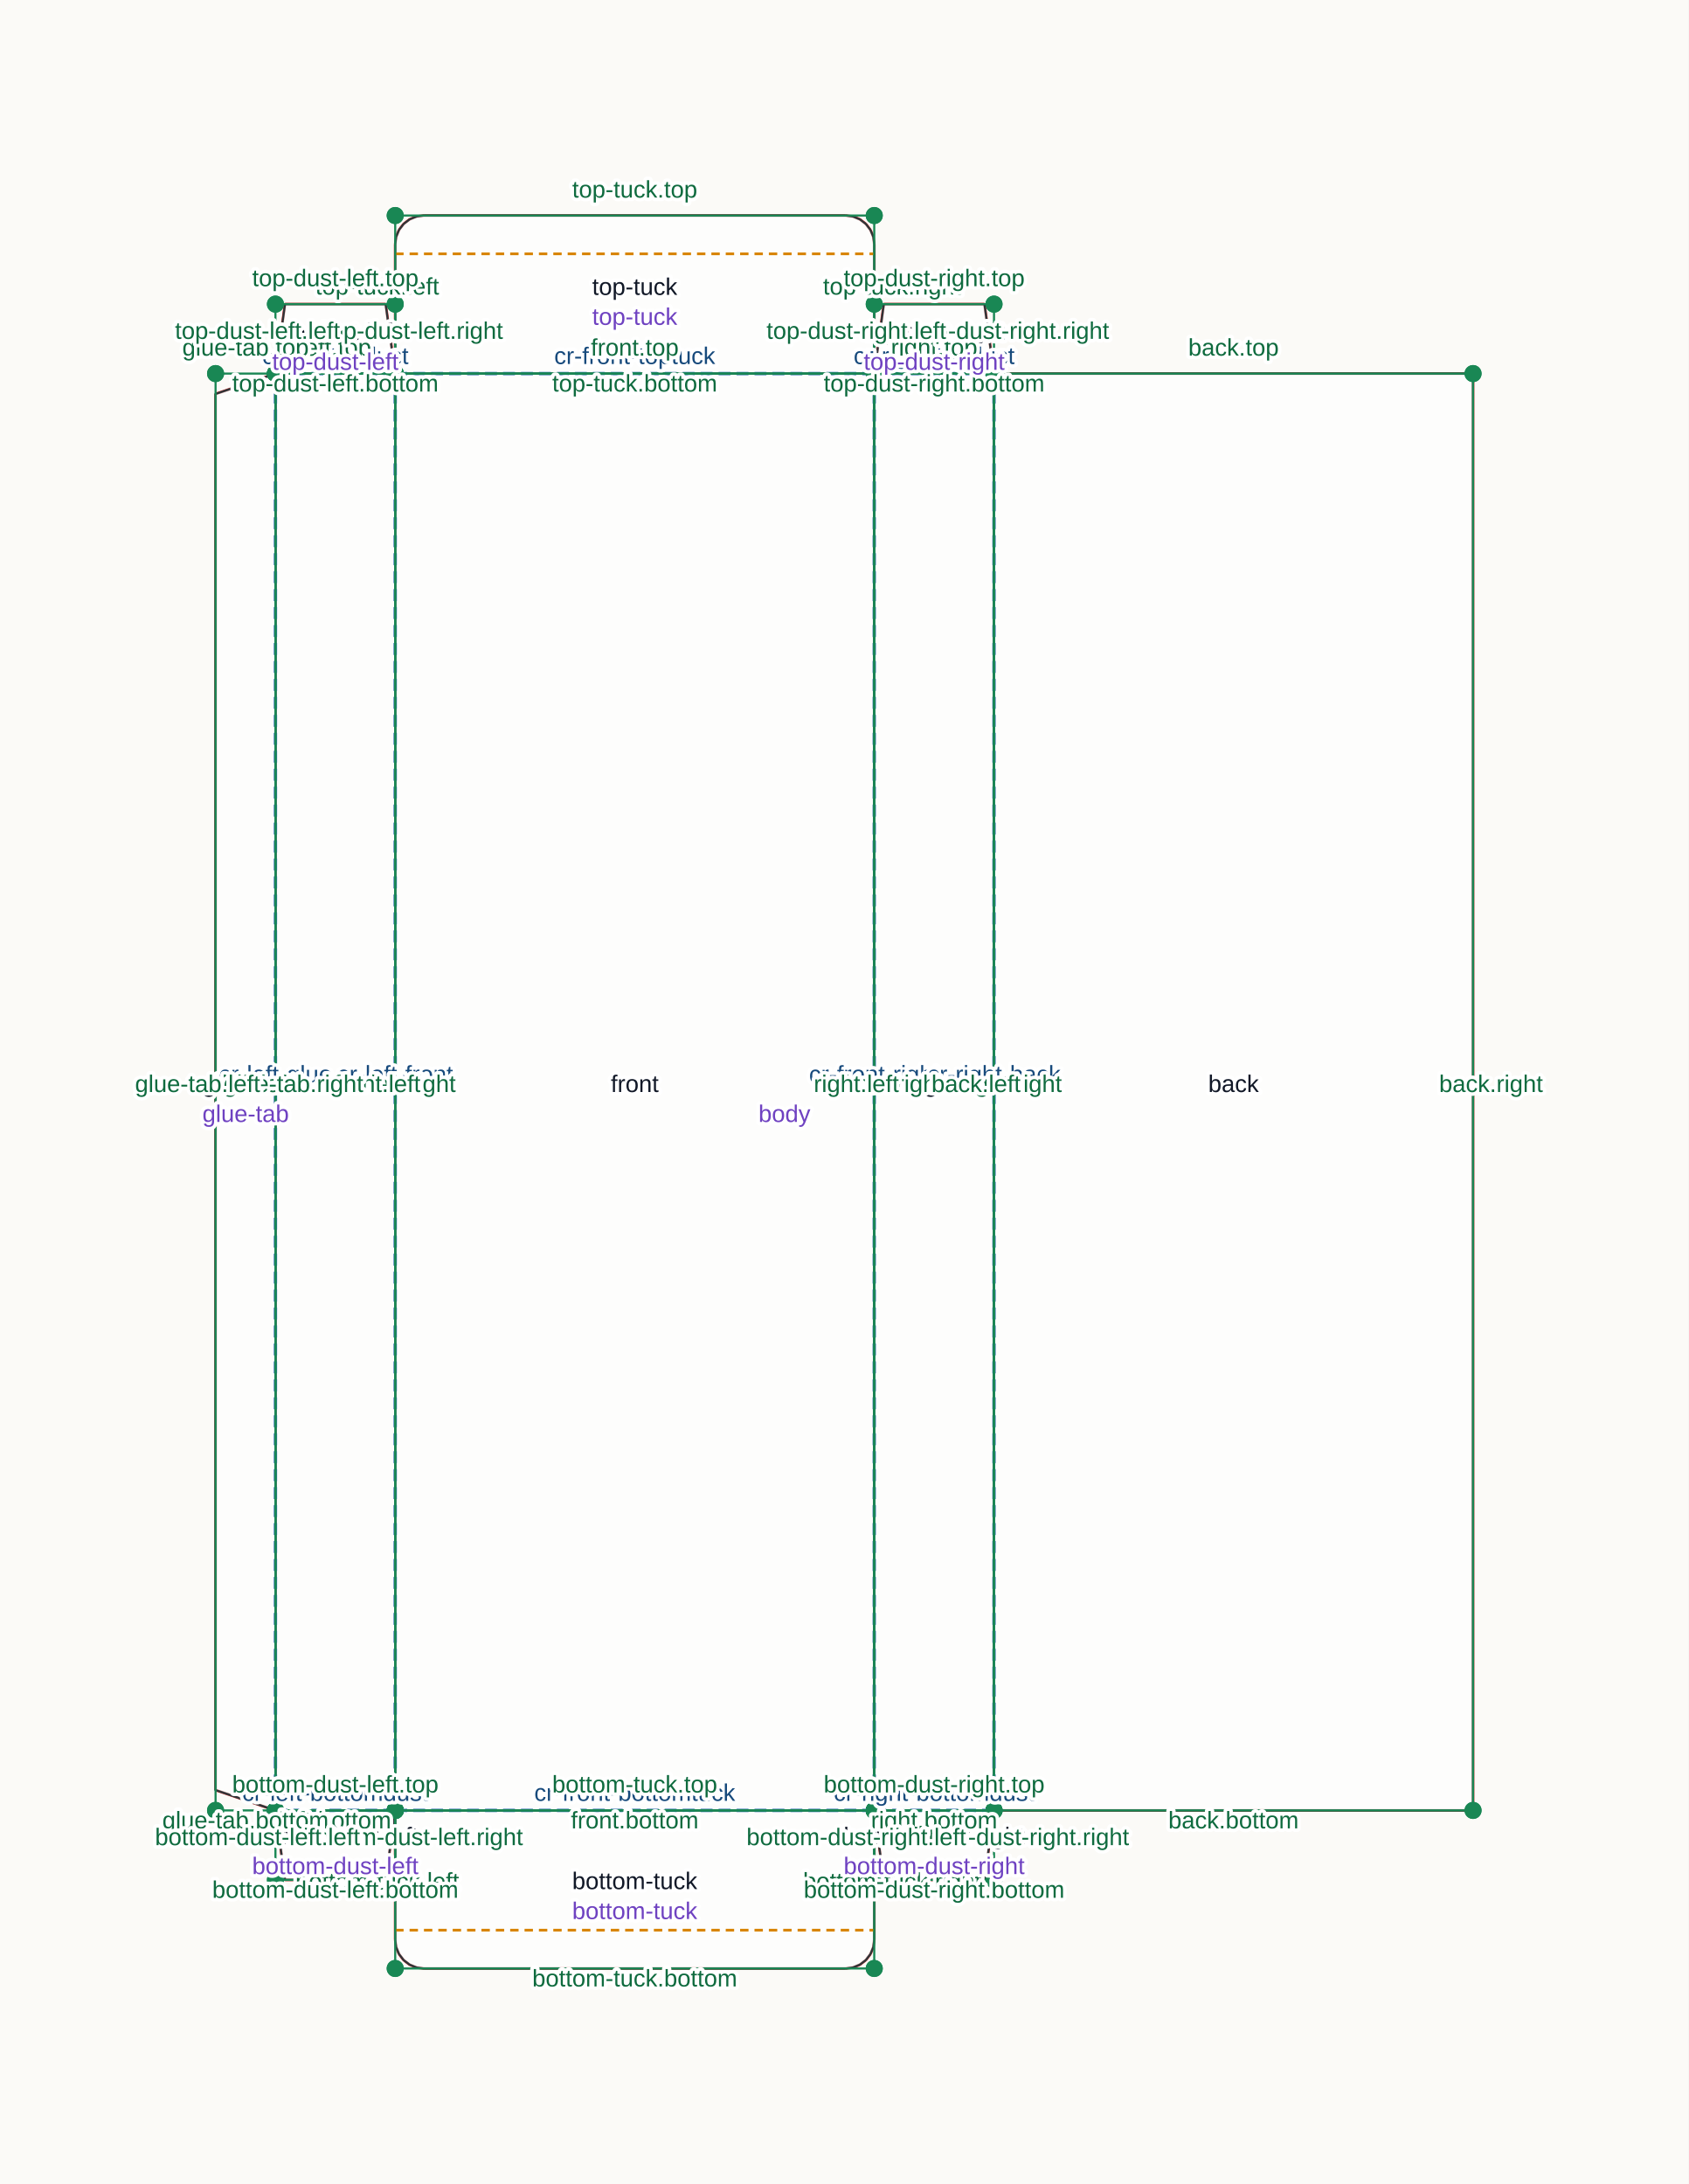
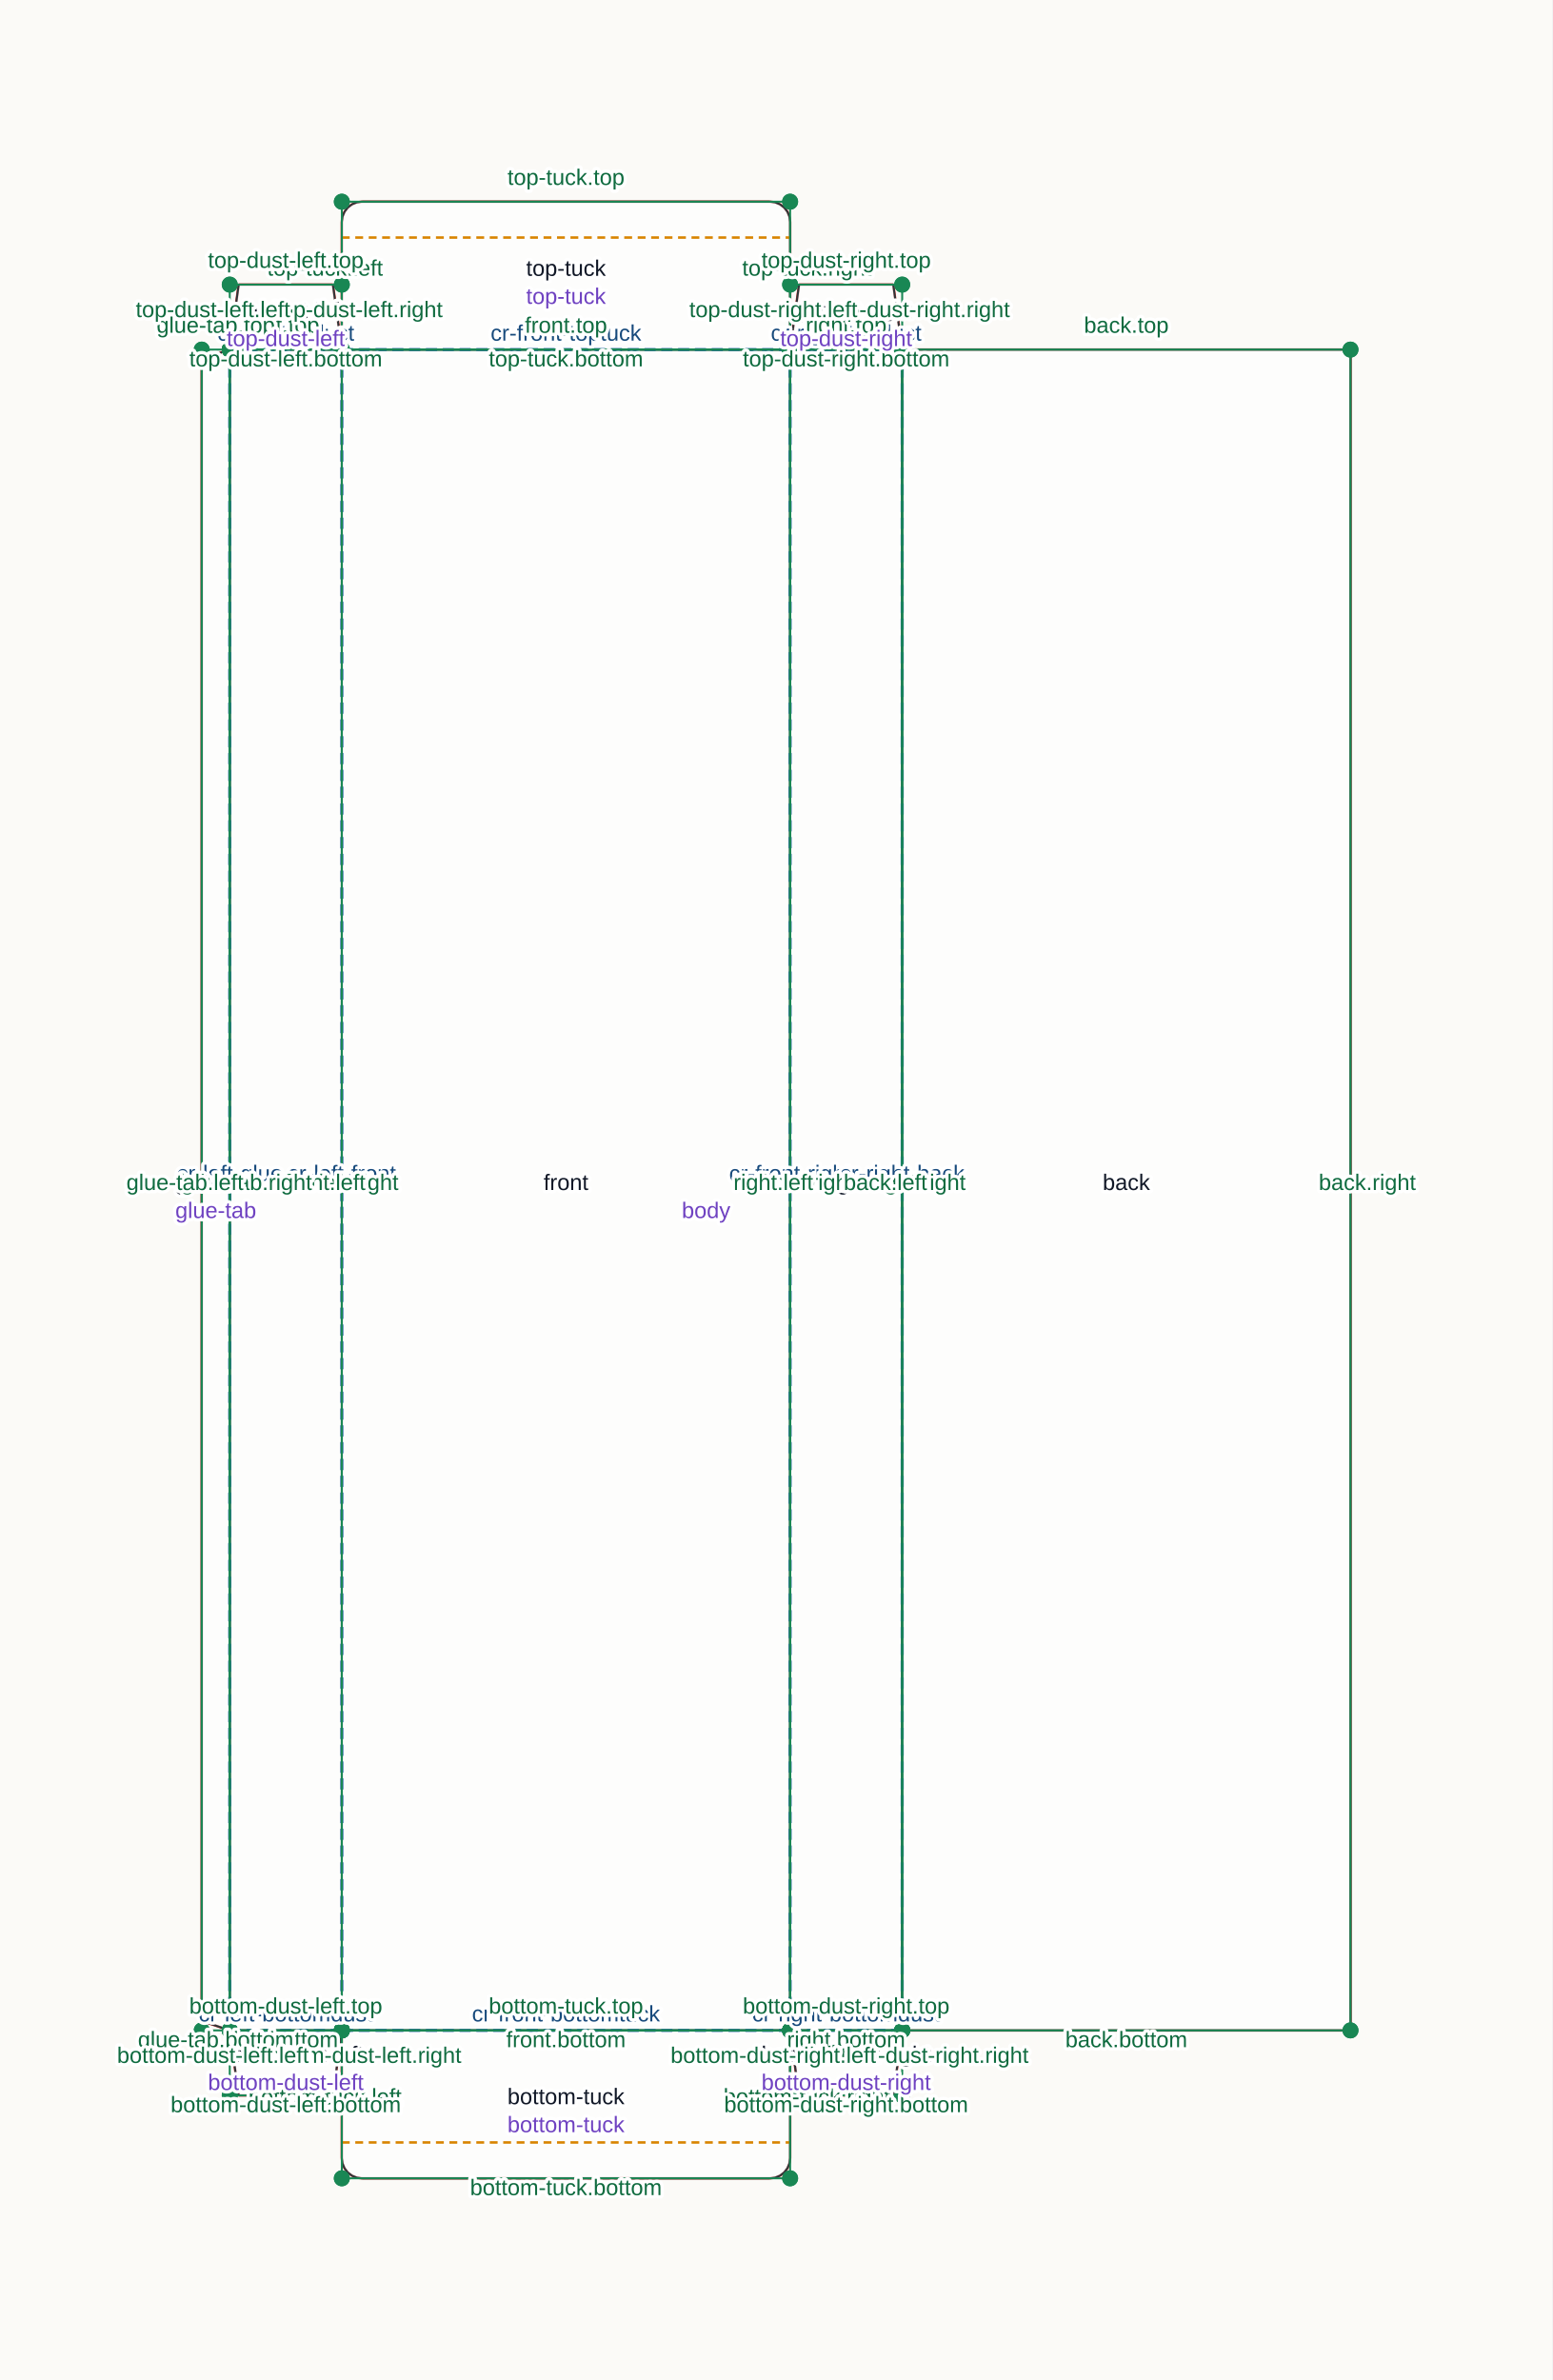
- <svg xmlns="http://www.w3.org/2000/svg" width="282mm" height="364.8mm" viewBox="0 0 282 364.8">
-   <rect x="0" y="0" width="282" height="364.8" fill="#fbfaf7" />
+ <svg xmlns="http://www.w3.org/2000/svg" width="277mm" height="424.8mm" viewBox="0 0 277 424.8">
+   <rect x="0" y="0" width="277" height="424.8" fill="#fbfaf7" />
  <g transform="translate(36 36)">
    <g id="cut-paths" stroke="#d12f2f" stroke-width="0.45" fill="none">
-       <polyline points="130,26.4 210,26.4" />
-       <polyline points="210,26.4 210,266.4" />
-       <polyline points="210,266.4 130,266.4" />
-       <polyline points="0,29.8 10,26.4" />
-       <polyline points="10,266.4 0,263" />
-       <polyline points="0,263 0,29.8" />
-       <polyline points="30,26.4 30,4.8" />
-       <polyline points="30,4.8 30.164,3.558" />
-       <polyline points="30.164,3.558 30.643,2.4" />
-       <polyline points="30.643,2.4 31.406,1.406" />
-       <polyline points="31.406,1.406 32.4,0.643" />
-       <polyline points="32.4,0.643 33.558,0.164" />
-       <polyline points="33.558,0.164 34.8,0" />
-       <polyline points="34.8,0 105.2,0" />
-       <polyline points="105.2,0 106.442,0.164" />
-       <polyline points="106.442,0.164 107.6,0.643" />
-       <polyline points="107.6,0.643 108.594,1.406" />
-       <polyline points="108.594,1.406 109.357,2.4" />
-       <polyline points="109.357,2.4 109.836,3.558" />
-       <polyline points="109.836,3.558 110,4.8" />
-       <polyline points="110,4.8 110,26.4" />
-       <polyline points="10,26.4 11.6,14.8" />
-       <polyline points="11.6,14.8 28.4,14.8" />
-       <polyline points="28.4,14.8 30,26.4" />
-       <polyline points="110,26.4 111.6,14.8" />
-       <polyline points="111.6,14.8 128.4,14.8" />
-       <polyline points="128.4,14.8 130,26.4" />
-       <polyline points="30,266.4 30,288" />
-       <polyline points="30,288 30.164,289.242" />
-       <polyline points="30.164,289.242 30.643,290.4" />
-       <polyline points="30.643,290.4 31.406,291.394" />
-       <polyline points="31.406,291.394 32.4,292.157" />
-       <polyline points="32.4,292.157 33.558,292.636" />
-       <polyline points="33.558,292.636 34.8,292.8" />
-       <polyline points="34.8,292.8 105.2,292.8" />
-       <polyline points="105.2,292.8 106.442,292.636" />
-       <polyline points="106.442,292.636 107.6,292.157" />
-       <polyline points="107.6,292.157 108.594,291.394" />
-       <polyline points="108.594,291.394 109.357,290.4" />
-       <polyline points="109.357,290.4 109.836,289.242" />
-       <polyline points="109.836,289.242 110,288" />
-       <polyline points="110,288 110,266.4" />
-       <polyline points="10,266.4 11.6,278" />
-       <polyline points="11.6,278 28.4,278" />
-       <polyline points="28.4,278 30,266.4" />
-       <polyline points="110,266.4 111.6,278" />
-       <polyline points="111.6,278 128.4,278" />
-       <polyline points="128.4,278 130,266.4" />
+       <polyline points="125,26.4 205,26.4" />
+       <polyline points="205,26.4 205,326.4" />
+       <polyline points="205,326.4 125,326.4" />
+       <polyline points="0,28.1 5,26.4" />
+       <polyline points="5,326.4 0,324.7" />
+       <polyline points="0,324.7 0,28.1" />
+       <polyline points="25,26.4 25,3.6" />
+       <polyline points="25,3.6 25.123,2.668" />
+       <polyline points="25.123,2.668 25.482,1.8" />
+       <polyline points="25.482,1.8 26.054,1.054" />
+       <polyline points="26.054,1.054 26.8,0.482" />
+       <polyline points="26.8,0.482 27.668,0.123" />
+       <polyline points="27.668,0.123 28.6,0" />
+       <polyline points="28.6,0 101.4,0" />
+       <polyline points="101.4,0 102.332,0.123" />
+       <polyline points="102.332,0.123 103.2,0.482" />
+       <polyline points="103.2,0.482 103.946,1.054" />
+       <polyline points="103.946,1.054 104.518,1.8" />
+       <polyline points="104.518,1.8 104.877,2.668" />
+       <polyline points="104.877,2.668 105,3.6" />
+       <polyline points="105,3.6 105,26.4" />
+       <polyline points="5,26.4 6.6,14.8" />
+       <polyline points="6.6,14.8 23.4,14.8" />
+       <polyline points="23.4,14.8 25,26.4" />
+       <polyline points="105,26.4 106.6,14.8" />
+       <polyline points="106.6,14.8 123.4,14.8" />
+       <polyline points="123.4,14.8 125,26.4" />
+       <polyline points="25,326.4 25,349.2" />
+       <polyline points="25,349.2 25.123,350.132" />
+       <polyline points="25.123,350.132 25.482,351" />
+       <polyline points="25.482,351 26.054,351.746" />
+       <polyline points="26.054,351.746 26.8,352.318" />
+       <polyline points="26.8,352.318 27.668,352.677" />
+       <polyline points="27.668,352.677 28.6,352.8" />
+       <polyline points="28.6,352.8 101.4,352.8" />
+       <polyline points="101.4,352.8 102.332,352.677" />
+       <polyline points="102.332,352.677 103.2,352.318" />
+       <polyline points="103.2,352.318 103.946,351.746" />
+       <polyline points="103.946,351.746 104.518,351" />
+       <polyline points="104.518,351 104.877,350.132" />
+       <polyline points="104.877,350.132 105,349.2" />
+       <polyline points="105,349.2 105,326.4" />
+       <polyline points="5,326.4 6.6,338" />
+       <polyline points="6.6,338 23.4,338" />
+       <polyline points="23.4,338 25,326.4" />
+       <polyline points="105,326.4 106.6,338" />
+       <polyline points="106.6,338 123.4,338" />
+       <polyline points="123.4,338 125,326.4" />
    </g>
    <g id="face-outlines" fill="rgba(255,255,255,0.6)" stroke="#2f3437" stroke-width="0.35">
-       <polygon points="10,26.4 30,26.4 30,266.4 10,266.4" />
-       <polygon points="30,26.4 110,26.4 110,266.4 30,266.4" />
-       <polygon points="110,26.4 130,26.4 130,266.4 110,266.4" />
-       <polygon points="130,26.4 210,26.4 210,266.4 130,266.4" />
-       <polygon points="0,29.8 10,26.4 10,266.4 0,263" />
-       <polygon points="30,26.4 30,4.8 30.164,3.558 30.643,2.4 31.406,1.406 32.4,0.643 33.558,0.164 34.8,0 105.2,0 106.442,0.164 107.6,0.643 108.594,1.406 109.357,2.4 109.836,3.558 110,4.8 110,26.4" />
-       <polygon points="10,26.4 11.6,14.8 28.4,14.8 30,26.4" />
-       <polygon points="110,26.4 111.6,14.8 128.4,14.8 130,26.4" />
-       <polygon points="30,266.4 30,288 30.164,289.242 30.643,290.4 31.406,291.394 32.4,292.157 33.558,292.636 34.8,292.8 105.2,292.8 106.442,292.636 107.6,292.157 108.594,291.394 109.357,290.4 109.836,289.242 110,288 110,266.4" />
-       <polygon points="10,266.4 11.6,278 28.4,278 30,266.4" />
-       <polygon points="110,266.4 111.6,278 128.4,278 130,266.4" />
+       <polygon points="5,26.4 25,26.4 25,326.4 5,326.4" />
+       <polygon points="25,26.4 105,26.4 105,326.4 25,326.4" />
+       <polygon points="105,26.4 125,26.4 125,326.4 105,326.4" />
+       <polygon points="125,26.4 205,26.4 205,326.4 125,326.4" />
+       <polygon points="0,28.1 5,26.4 5,326.4 0,324.7" />
+       <polygon points="25,26.4 25,3.6 25.123,2.668 25.482,1.8 26.054,1.054 26.8,0.482 27.668,0.123 28.6,0 101.4,0 102.332,0.123 103.2,0.482 103.946,1.054 104.518,1.8 104.877,2.668 105,3.6 105,26.4" />
+       <polygon points="5,26.4 6.6,14.8 23.4,14.8 25,26.4" />
+       <polygon points="105,26.4 106.6,14.8 123.4,14.8 125,26.4" />
+       <polygon points="25,326.4 25,349.2 25.123,350.132 25.482,351 26.054,351.746 26.8,352.318 27.668,352.677 28.6,352.8 101.4,352.8 102.332,352.677 103.2,352.318 103.946,351.746 104.518,351 104.877,350.132 105,349.2 105,326.4" />
+       <polygon points="5,326.4 6.6,338 23.4,338 25,326.4" />
+       <polygon points="105,326.4 106.6,338 123.4,338 125,326.4" />
    </g>
    <g id="structural-creases" stroke="#2364aa" stroke-width="0.55" stroke-dasharray="2 1">
-       <line x1="30" y1="26.4" x2="30" y2="266.4" />
-       <line x1="110" y1="26.4" x2="110" y2="266.4" />
-       <line x1="130" y1="26.4" x2="130" y2="266.4" />
-       <line x1="10" y1="26.4" x2="10" y2="266.4" />
-       <line x1="30" y1="26.4" x2="110" y2="26.4" />
-       <line x1="10" y1="26.4" x2="30" y2="26.4" />
-       <line x1="110" y1="26.4" x2="130" y2="26.4" />
-       <line x1="30" y1="266.4" x2="110" y2="266.4" />
-       <line x1="10" y1="266.4" x2="30" y2="266.4" />
-       <line x1="110" y1="266.4" x2="130" y2="266.4" />
+       <line x1="25" y1="26.4" x2="25" y2="326.4" />
+       <line x1="105" y1="26.4" x2="105" y2="326.4" />
+       <line x1="125" y1="26.4" x2="125" y2="326.4" />
+       <line x1="5" y1="26.4" x2="5" y2="326.4" />
+       <line x1="25" y1="26.4" x2="105" y2="26.4" />
+       <line x1="5" y1="26.4" x2="25" y2="26.4" />
+       <line x1="105" y1="26.4" x2="125" y2="26.4" />
+       <line x1="25" y1="326.4" x2="105" y2="326.4" />
+       <line x1="5" y1="326.4" x2="25" y2="326.4" />
+       <line x1="105" y1="326.4" x2="125" y2="326.4" />
    </g>
    <g id="internal-score-lines" stroke="#d88400" stroke-width="0.45" stroke-dasharray="1.4 1">
-       <line x1="30" y1="6.4" x2="110" y2="6.4" />
-       <line x1="30" y1="286.4" x2="110" y2="286.4" />
+       <line x1="25" y1="6.4" x2="105" y2="6.4" />
+       <line x1="25" y1="346.4" x2="105" y2="346.4" />
    </g>
    <g id="anchors" stroke="#198754" fill="#198754" stroke-width="0.35">
-       <line x1="10" y1="26.4" x2="30" y2="26.4" />
-       <circle cx="10" cy="26.4" r="1.25" />
-       <circle cx="30" cy="26.4" r="1.25" />
-       <line x1="30" y1="26.4" x2="30" y2="266.4" />
-       <circle cx="30" cy="26.4" r="1.25" />
-       <circle cx="30" cy="266.4" r="1.25" />
-       <line x1="10" y1="266.4" x2="30" y2="266.4" />
-       <circle cx="10" cy="266.4" r="1.25" />
-       <circle cx="30" cy="266.4" r="1.25" />
-       <line x1="10" y1="26.4" x2="10" y2="266.4" />
-       <circle cx="10" cy="26.4" r="1.25" />
-       <circle cx="10" cy="266.4" r="1.25" />
-       <line x1="30" y1="26.4" x2="110" y2="26.4" />
-       <circle cx="30" cy="26.4" r="1.25" />
-       <circle cx="110" cy="26.4" r="1.25" />
-       <line x1="110" y1="26.4" x2="110" y2="266.4" />
-       <circle cx="110" cy="26.4" r="1.25" />
-       <circle cx="110" cy="266.4" r="1.25" />
-       <line x1="30" y1="266.4" x2="110" y2="266.4" />
-       <circle cx="30" cy="266.4" r="1.25" />
-       <circle cx="110" cy="266.4" r="1.25" />
-       <line x1="30" y1="26.4" x2="30" y2="266.4" />
-       <circle cx="30" cy="26.4" r="1.25" />
-       <circle cx="30" cy="266.4" r="1.25" />
-       <line x1="110" y1="26.4" x2="130" y2="26.4" />
-       <circle cx="110" cy="26.4" r="1.25" />
-       <circle cx="130" cy="26.4" r="1.25" />
-       <line x1="130" y1="26.4" x2="130" y2="266.4" />
-       <circle cx="130" cy="26.4" r="1.25" />
-       <circle cx="130" cy="266.4" r="1.25" />
-       <line x1="110" y1="266.4" x2="130" y2="266.4" />
-       <circle cx="110" cy="266.4" r="1.25" />
-       <circle cx="130" cy="266.4" r="1.25" />
-       <line x1="110" y1="26.4" x2="110" y2="266.4" />
-       <circle cx="110" cy="26.4" r="1.25" />
-       <circle cx="110" cy="266.4" r="1.25" />
-       <line x1="130" y1="26.4" x2="210" y2="26.4" />
-       <circle cx="130" cy="26.4" r="1.25" />
-       <circle cx="210" cy="26.4" r="1.25" />
-       <line x1="210" y1="26.4" x2="210" y2="266.4" />
-       <circle cx="210" cy="26.4" r="1.25" />
-       <circle cx="210" cy="266.4" r="1.25" />
-       <line x1="130" y1="266.4" x2="210" y2="266.4" />
-       <circle cx="130" cy="266.4" r="1.25" />
-       <circle cx="210" cy="266.4" r="1.25" />
-       <line x1="130" y1="26.4" x2="130" y2="266.4" />
-       <circle cx="130" cy="26.4" r="1.25" />
-       <circle cx="130" cy="266.4" r="1.25" />
-       <line x1="0" y1="26.4" x2="10" y2="26.4" />
+       <line x1="5" y1="26.4" x2="25" y2="26.4" />
+       <circle cx="5" cy="26.4" r="1.25" />
+       <circle cx="25" cy="26.4" r="1.25" />
+       <line x1="25" y1="26.4" x2="25" y2="326.4" />
+       <circle cx="25" cy="26.4" r="1.25" />
+       <circle cx="25" cy="326.4" r="1.25" />
+       <line x1="5" y1="326.4" x2="25" y2="326.4" />
+       <circle cx="5" cy="326.4" r="1.25" />
+       <circle cx="25" cy="326.4" r="1.25" />
+       <line x1="5" y1="26.4" x2="5" y2="326.4" />
+       <circle cx="5" cy="26.4" r="1.25" />
+       <circle cx="5" cy="326.4" r="1.25" />
+       <line x1="25" y1="26.4" x2="105" y2="26.4" />
+       <circle cx="25" cy="26.4" r="1.25" />
+       <circle cx="105" cy="26.4" r="1.25" />
+       <line x1="105" y1="26.4" x2="105" y2="326.4" />
+       <circle cx="105" cy="26.4" r="1.25" />
+       <circle cx="105" cy="326.4" r="1.25" />
+       <line x1="25" y1="326.4" x2="105" y2="326.4" />
+       <circle cx="25" cy="326.4" r="1.25" />
+       <circle cx="105" cy="326.4" r="1.25" />
+       <line x1="25" y1="26.4" x2="25" y2="326.4" />
+       <circle cx="25" cy="26.4" r="1.25" />
+       <circle cx="25" cy="326.4" r="1.25" />
+       <line x1="105" y1="26.4" x2="125" y2="26.4" />
+       <circle cx="105" cy="26.4" r="1.25" />
+       <circle cx="125" cy="26.4" r="1.25" />
+       <line x1="125" y1="26.4" x2="125" y2="326.4" />
+       <circle cx="125" cy="26.4" r="1.25" />
+       <circle cx="125" cy="326.4" r="1.25" />
+       <line x1="105" y1="326.4" x2="125" y2="326.4" />
+       <circle cx="105" cy="326.4" r="1.25" />
+       <circle cx="125" cy="326.4" r="1.25" />
+       <line x1="105" y1="26.4" x2="105" y2="326.4" />
+       <circle cx="105" cy="26.4" r="1.25" />
+       <circle cx="105" cy="326.4" r="1.25" />
+       <line x1="125" y1="26.4" x2="205" y2="26.4" />
+       <circle cx="125" cy="26.4" r="1.25" />
+       <circle cx="205" cy="26.4" r="1.25" />
+       <line x1="205" y1="26.4" x2="205" y2="326.4" />
+       <circle cx="205" cy="26.4" r="1.25" />
+       <circle cx="205" cy="326.4" r="1.25" />
+       <line x1="125" y1="326.4" x2="205" y2="326.4" />
+       <circle cx="125" cy="326.4" r="1.25" />
+       <circle cx="205" cy="326.4" r="1.25" />
+       <line x1="125" y1="26.4" x2="125" y2="326.4" />
+       <circle cx="125" cy="26.4" r="1.25" />
+       <circle cx="125" cy="326.4" r="1.25" />
+       <line x1="0" y1="26.4" x2="5" y2="26.4" />
      <circle cx="0" cy="26.4" r="1.25" />
-       <circle cx="10" cy="26.4" r="1.25" />
-       <line x1="10" y1="26.4" x2="10" y2="266.4" />
-       <circle cx="10" cy="26.4" r="1.25" />
-       <circle cx="10" cy="266.4" r="1.25" />
-       <line x1="0" y1="266.4" x2="10" y2="266.4" />
-       <circle cx="0" cy="266.4" r="1.25" />
-       <circle cx="10" cy="266.4" r="1.25" />
-       <line x1="0" y1="26.4" x2="0" y2="266.4" />
+       <circle cx="5" cy="26.4" r="1.25" />
+       <line x1="5" y1="26.4" x2="5" y2="326.4" />
+       <circle cx="5" cy="26.4" r="1.25" />
+       <circle cx="5" cy="326.4" r="1.25" />
+       <line x1="0" y1="326.4" x2="5" y2="326.4" />
+       <circle cx="0" cy="326.4" r="1.25" />
+       <circle cx="5" cy="326.4" r="1.25" />
+       <line x1="0" y1="26.4" x2="0" y2="326.4" />
      <circle cx="0" cy="26.4" r="1.25" />
-       <circle cx="0" cy="266.4" r="1.25" />
-       <line x1="30" y1="0" x2="110" y2="0" />
-       <circle cx="30" cy="0" r="1.25" />
-       <circle cx="110" cy="0" r="1.25" />
-       <line x1="110" y1="0" x2="110" y2="26.4" />
-       <circle cx="110" cy="0" r="1.25" />
-       <circle cx="110" cy="26.4" r="1.25" />
-       <line x1="30" y1="26.4" x2="110" y2="26.4" />
-       <circle cx="30" cy="26.4" r="1.25" />
-       <circle cx="110" cy="26.4" r="1.25" />
-       <line x1="30" y1="0" x2="30" y2="26.4" />
-       <circle cx="30" cy="0" r="1.25" />
-       <circle cx="30" cy="26.4" r="1.25" />
-       <line x1="10" y1="14.8" x2="30" y2="14.8" />
-       <circle cx="10" cy="14.8" r="1.25" />
-       <circle cx="30" cy="14.8" r="1.25" />
-       <line x1="30" y1="14.8" x2="30" y2="26.4" />
-       <circle cx="30" cy="14.8" r="1.25" />
-       <circle cx="30" cy="26.4" r="1.25" />
-       <line x1="10" y1="26.4" x2="30" y2="26.4" />
-       <circle cx="10" cy="26.4" r="1.25" />
-       <circle cx="30" cy="26.4" r="1.25" />
-       <line x1="10" y1="14.8" x2="10" y2="26.4" />
-       <circle cx="10" cy="14.8" r="1.25" />
-       <circle cx="10" cy="26.4" r="1.25" />
-       <line x1="110" y1="14.8" x2="130" y2="14.8" />
-       <circle cx="110" cy="14.8" r="1.25" />
-       <circle cx="130" cy="14.8" r="1.25" />
-       <line x1="130" y1="14.8" x2="130" y2="26.4" />
-       <circle cx="130" cy="14.8" r="1.25" />
-       <circle cx="130" cy="26.4" r="1.25" />
-       <line x1="110" y1="26.4" x2="130" y2="26.4" />
-       <circle cx="110" cy="26.4" r="1.25" />
-       <circle cx="130" cy="26.4" r="1.25" />
-       <line x1="110" y1="14.8" x2="110" y2="26.4" />
-       <circle cx="110" cy="14.8" r="1.25" />
-       <circle cx="110" cy="26.4" r="1.25" />
-       <line x1="30" y1="266.4" x2="110" y2="266.4" />
-       <circle cx="30" cy="266.4" r="1.25" />
-       <circle cx="110" cy="266.4" r="1.25" />
-       <line x1="110" y1="266.4" x2="110" y2="292.8" />
-       <circle cx="110" cy="266.4" r="1.25" />
-       <circle cx="110" cy="292.8" r="1.25" />
-       <line x1="30" y1="292.8" x2="110" y2="292.8" />
-       <circle cx="30" cy="292.8" r="1.25" />
-       <circle cx="110" cy="292.8" r="1.25" />
-       <line x1="30" y1="266.4" x2="30" y2="292.8" />
-       <circle cx="30" cy="266.4" r="1.25" />
-       <circle cx="30" cy="292.8" r="1.25" />
-       <line x1="10" y1="266.4" x2="30" y2="266.4" />
-       <circle cx="10" cy="266.4" r="1.25" />
-       <circle cx="30" cy="266.4" r="1.25" />
-       <line x1="30" y1="266.4" x2="30" y2="278" />
-       <circle cx="30" cy="266.4" r="1.25" />
-       <circle cx="30" cy="278" r="1.25" />
-       <line x1="10" y1="278" x2="30" y2="278" />
-       <circle cx="10" cy="278" r="1.25" />
-       <circle cx="30" cy="278" r="1.25" />
-       <line x1="10" y1="266.4" x2="10" y2="278" />
-       <circle cx="10" cy="266.4" r="1.25" />
-       <circle cx="10" cy="278" r="1.25" />
-       <line x1="110" y1="266.4" x2="130" y2="266.4" />
-       <circle cx="110" cy="266.4" r="1.25" />
-       <circle cx="130" cy="266.4" r="1.25" />
-       <line x1="130" y1="266.4" x2="130" y2="278" />
-       <circle cx="130" cy="266.4" r="1.25" />
-       <circle cx="130" cy="278" r="1.25" />
-       <line x1="110" y1="278" x2="130" y2="278" />
-       <circle cx="110" cy="278" r="1.25" />
-       <circle cx="130" cy="278" r="1.25" />
-       <line x1="110" y1="266.4" x2="110" y2="278" />
-       <circle cx="110" cy="266.4" r="1.25" />
-       <circle cx="110" cy="278" r="1.25" />
+       <circle cx="0" cy="326.4" r="1.25" />
+       <line x1="25" y1="0" x2="105" y2="0" />
+       <circle cx="25" cy="0" r="1.25" />
+       <circle cx="105" cy="0" r="1.25" />
+       <line x1="105" y1="0" x2="105" y2="26.4" />
+       <circle cx="105" cy="0" r="1.25" />
+       <circle cx="105" cy="26.4" r="1.25" />
+       <line x1="25" y1="26.4" x2="105" y2="26.4" />
+       <circle cx="25" cy="26.4" r="1.25" />
+       <circle cx="105" cy="26.4" r="1.25" />
+       <line x1="25" y1="0" x2="25" y2="26.4" />
+       <circle cx="25" cy="0" r="1.25" />
+       <circle cx="25" cy="26.4" r="1.25" />
+       <line x1="5" y1="14.8" x2="25" y2="14.8" />
+       <circle cx="5" cy="14.8" r="1.25" />
+       <circle cx="25" cy="14.8" r="1.25" />
+       <line x1="25" y1="14.8" x2="25" y2="26.4" />
+       <circle cx="25" cy="14.8" r="1.25" />
+       <circle cx="25" cy="26.4" r="1.25" />
+       <line x1="5" y1="26.4" x2="25" y2="26.4" />
+       <circle cx="5" cy="26.4" r="1.25" />
+       <circle cx="25" cy="26.4" r="1.25" />
+       <line x1="5" y1="14.8" x2="5" y2="26.4" />
+       <circle cx="5" cy="14.8" r="1.25" />
+       <circle cx="5" cy="26.4" r="1.25" />
+       <line x1="105" y1="14.8" x2="125" y2="14.8" />
+       <circle cx="105" cy="14.8" r="1.25" />
+       <circle cx="125" cy="14.8" r="1.25" />
+       <line x1="125" y1="14.8" x2="125" y2="26.4" />
+       <circle cx="125" cy="14.8" r="1.25" />
+       <circle cx="125" cy="26.4" r="1.25" />
+       <line x1="105" y1="26.4" x2="125" y2="26.4" />
+       <circle cx="105" cy="26.4" r="1.25" />
+       <circle cx="125" cy="26.4" r="1.25" />
+       <line x1="105" y1="14.8" x2="105" y2="26.4" />
+       <circle cx="105" cy="14.8" r="1.25" />
+       <circle cx="105" cy="26.4" r="1.25" />
+       <line x1="25" y1="326.4" x2="105" y2="326.4" />
+       <circle cx="25" cy="326.4" r="1.25" />
+       <circle cx="105" cy="326.4" r="1.25" />
+       <line x1="105" y1="326.4" x2="105" y2="352.8" />
+       <circle cx="105" cy="326.4" r="1.25" />
+       <circle cx="105" cy="352.8" r="1.25" />
+       <line x1="25" y1="352.8" x2="105" y2="352.8" />
+       <circle cx="25" cy="352.8" r="1.25" />
+       <circle cx="105" cy="352.8" r="1.25" />
+       <line x1="25" y1="326.4" x2="25" y2="352.8" />
+       <circle cx="25" cy="326.4" r="1.25" />
+       <circle cx="25" cy="352.8" r="1.25" />
+       <line x1="5" y1="326.4" x2="25" y2="326.4" />
+       <circle cx="5" cy="326.4" r="1.25" />
+       <circle cx="25" cy="326.4" r="1.25" />
+       <line x1="25" y1="326.4" x2="25" y2="338" />
+       <circle cx="25" cy="326.4" r="1.25" />
+       <circle cx="25" cy="338" r="1.25" />
+       <line x1="5" y1="338" x2="25" y2="338" />
+       <circle cx="5" cy="338" r="1.25" />
+       <circle cx="25" cy="338" r="1.25" />
+       <line x1="5" y1="326.4" x2="5" y2="338" />
+       <circle cx="5" cy="326.4" r="1.25" />
+       <circle cx="5" cy="338" r="1.25" />
+       <line x1="105" y1="326.4" x2="125" y2="326.4" />
+       <circle cx="105" cy="326.4" r="1.25" />
+       <circle cx="125" cy="326.4" r="1.25" />
+       <line x1="125" y1="326.4" x2="125" y2="338" />
+       <circle cx="125" cy="326.4" r="1.25" />
+       <circle cx="125" cy="338" r="1.25" />
+       <line x1="105" y1="338" x2="125" y2="338" />
+       <circle cx="105" cy="338" r="1.25" />
+       <circle cx="125" cy="338" r="1.25" />
+       <line x1="105" y1="326.4" x2="105" y2="338" />
+       <circle cx="105" cy="326.4" r="1.25" />
+       <circle cx="105" cy="338" r="1.25" />
    </g>
    <g id="face-labels" fill="#111827" style="font-family:Arial, sans-serif;font-size:4px;paint-order:stroke;stroke:#fff;stroke-width:1.2px;stroke-linejoin:round;">
-       <text x="20" y="146.4" text-anchor="middle">left</text>
-       <text x="70" y="146.4" text-anchor="middle">front</text>
-       <text x="120" y="146.4" text-anchor="middle">right</text>
-       <text x="170" y="146.4" text-anchor="middle">back</text>
-       <text x="5.024" y="146.4" text-anchor="middle">glue-tab</text>
-       <text x="70" y="13.259" text-anchor="middle">top-tuck</text>
-       <text x="20" y="20.768" text-anchor="middle">top-dust-left</text>
-       <text x="120" y="20.768" text-anchor="middle">top-dust-right</text>
-       <text x="70" y="279.541" text-anchor="middle">bottom-tuck</text>
-       <text x="20" y="272.032" text-anchor="middle">bottom-dust-left</text>
-       <text x="120" y="272.032" text-anchor="middle">bottom-dust-right</text>
+       <text x="15" y="176.4" text-anchor="middle">left</text>
+       <text x="65" y="176.4" text-anchor="middle">front</text>
+       <text x="115" y="176.4" text-anchor="middle">right</text>
+       <text x="165" y="176.4" text-anchor="middle">back</text>
+       <text x="2.505" y="176.4" text-anchor="middle">glue-tab</text>
+       <text x="65" y="13.234" text-anchor="middle">top-tuck</text>
+       <text x="15" y="20.768" text-anchor="middle">top-dust-left</text>
+       <text x="115" y="20.768" text-anchor="middle">top-dust-right</text>
+       <text x="65" y="339.566" text-anchor="middle">bottom-tuck</text>
+       <text x="15" y="332.032" text-anchor="middle">bottom-dust-left</text>
+       <text x="115" y="332.032" text-anchor="middle">bottom-dust-right</text>
    </g>
    <g id="crease-labels" fill="#174a7c" style="font-family:Arial, sans-serif;font-size:4px;paint-order:stroke;stroke:#fff;stroke-width:1.2px;stroke-linejoin:round;">
-       <text x="30" y="144.8" text-anchor="middle">cr-left-front</text>
-       <text x="110" y="144.8" text-anchor="middle">cr-front-right</text>
-       <text x="130" y="144.8" text-anchor="middle">cr-right-back</text>
-       <text x="10" y="144.8" text-anchor="middle">cr-left-glue</text>
-       <text x="70" y="24.8" text-anchor="middle">cr-front-toptuck</text>
-       <text x="20" y="24.8" text-anchor="middle">cr-left-topdust</text>
-       <text x="120" y="24.8" text-anchor="middle">cr-right-topdust</text>
-       <text x="70" y="264.8" text-anchor="middle">cr-front-bottomtuck</text>
-       <text x="20" y="264.8" text-anchor="middle">cr-left-bottomdust</text>
-       <text x="120" y="264.8" text-anchor="middle">cr-right-bottomdust</text>
+       <text x="25" y="174.8" text-anchor="middle">cr-left-front</text>
+       <text x="105" y="174.8" text-anchor="middle">cr-front-right</text>
+       <text x="125" y="174.8" text-anchor="middle">cr-right-back</text>
+       <text x="5" y="174.8" text-anchor="middle">cr-left-glue</text>
+       <text x="65" y="24.8" text-anchor="middle">cr-front-toptuck</text>
+       <text x="15" y="24.8" text-anchor="middle">cr-left-topdust</text>
+       <text x="115" y="24.8" text-anchor="middle">cr-right-topdust</text>
+       <text x="65" y="324.8" text-anchor="middle">cr-front-bottomtuck</text>
+       <text x="15" y="324.8" text-anchor="middle">cr-left-bottomdust</text>
+       <text x="115" y="324.8" text-anchor="middle">cr-right-bottomdust</text>
    </g>
    <g id="anchor-labels" fill="#0f6b3f" style="font-family:Arial, sans-serif;font-size:4px;paint-order:stroke;stroke:#fff;stroke-width:1.2px;stroke-linejoin:round;">
-       <text x="20" y="23.4" text-anchor="middle">left.top</text>
-       <text x="33" y="146.4" text-anchor="middle">left.right</text>
-       <text x="20" y="269.4" text-anchor="middle">left.bottom</text>
-       <text x="7" y="146.4" text-anchor="middle">left.left</text>
-       <text x="70" y="23.4" text-anchor="middle">front.top</text>
-       <text x="113" y="146.4" text-anchor="middle">front.right</text>
-       <text x="70" y="269.4" text-anchor="middle">front.bottom</text>
-       <text x="27" y="146.4" text-anchor="middle">front.left</text>
-       <text x="120" y="23.4" text-anchor="middle">right.top</text>
-       <text x="133" y="146.4" text-anchor="middle">right.right</text>
-       <text x="120" y="269.4" text-anchor="middle">right.bottom</text>
-       <text x="107" y="146.4" text-anchor="middle">right.left</text>
-       <text x="170" y="23.4" text-anchor="middle">back.top</text>
-       <text x="213" y="146.4" text-anchor="middle">back.right</text>
-       <text x="170" y="269.4" text-anchor="middle">back.bottom</text>
-       <text x="127" y="146.4" text-anchor="middle">back.left</text>
-       <text x="5" y="23.4" text-anchor="middle">glue-tab.top</text>
-       <text x="13" y="146.4" text-anchor="middle">glue-tab.right</text>
-       <text x="5" y="269.4" text-anchor="middle">glue-tab.bottom</text>
-       <text x="-3" y="146.4" text-anchor="middle">glue-tab.left</text>
-       <text x="70" y="-3" text-anchor="middle">top-tuck.top</text>
-       <text x="113" y="13.2" text-anchor="middle">top-tuck.right</text>
-       <text x="70" y="29.4" text-anchor="middle">top-tuck.bottom</text>
-       <text x="27" y="13.2" text-anchor="middle">top-tuck.left</text>
-       <text x="20" y="11.8" text-anchor="middle">top-dust-left.top</text>
-       <text x="33" y="20.6" text-anchor="middle">top-dust-left.right</text>
-       <text x="20" y="29.4" text-anchor="middle">top-dust-left.bottom</text>
-       <text x="7" y="20.6" text-anchor="middle">top-dust-left.left</text>
-       <text x="120" y="11.8" text-anchor="middle">top-dust-right.top</text>
-       <text x="133" y="20.6" text-anchor="middle">top-dust-right.right</text>
-       <text x="120" y="29.4" text-anchor="middle">top-dust-right.bottom</text>
-       <text x="107" y="20.6" text-anchor="middle">top-dust-right.left</text>
-       <text x="70" y="263.4" text-anchor="middle">bottom-tuck.top</text>
-       <text x="113" y="279.6" text-anchor="middle">bottom-tuck.right</text>
-       <text x="70" y="295.8" text-anchor="middle">bottom-tuck.bottom</text>
-       <text x="27" y="279.6" text-anchor="middle">bottom-tuck.left</text>
-       <text x="20" y="263.4" text-anchor="middle">bottom-dust-left.top</text>
-       <text x="33" y="272.2" text-anchor="middle">bottom-dust-left.right</text>
-       <text x="20" y="281" text-anchor="middle">bottom-dust-left.bottom</text>
-       <text x="7" y="272.2" text-anchor="middle">bottom-dust-left.left</text>
-       <text x="120" y="263.4" text-anchor="middle">bottom-dust-right.top</text>
-       <text x="133" y="272.2" text-anchor="middle">bottom-dust-right.right</text>
-       <text x="120" y="281" text-anchor="middle">bottom-dust-right.bottom</text>
-       <text x="107" y="272.2" text-anchor="middle">bottom-dust-right.left</text>
+       <text x="15" y="23.4" text-anchor="middle">left.top</text>
+       <text x="28" y="176.4" text-anchor="middle">left.right</text>
+       <text x="15" y="329.4" text-anchor="middle">left.bottom</text>
+       <text x="2" y="176.4" text-anchor="middle">left.left</text>
+       <text x="65" y="23.4" text-anchor="middle">front.top</text>
+       <text x="108" y="176.4" text-anchor="middle">front.right</text>
+       <text x="65" y="329.4" text-anchor="middle">front.bottom</text>
+       <text x="22" y="176.4" text-anchor="middle">front.left</text>
+       <text x="115" y="23.4" text-anchor="middle">right.top</text>
+       <text x="128" y="176.4" text-anchor="middle">right.right</text>
+       <text x="115" y="329.4" text-anchor="middle">right.bottom</text>
+       <text x="102" y="176.4" text-anchor="middle">right.left</text>
+       <text x="165" y="23.4" text-anchor="middle">back.top</text>
+       <text x="208" y="176.4" text-anchor="middle">back.right</text>
+       <text x="165" y="329.4" text-anchor="middle">back.bottom</text>
+       <text x="122" y="176.4" text-anchor="middle">back.left</text>
+       <text x="2.5" y="23.4" text-anchor="middle">glue-tab.top</text>
+       <text x="8" y="176.4" text-anchor="middle">glue-tab.right</text>
+       <text x="2.5" y="329.4" text-anchor="middle">glue-tab.bottom</text>
+       <text x="-3" y="176.4" text-anchor="middle">glue-tab.left</text>
+       <text x="65" y="-3" text-anchor="middle">top-tuck.top</text>
+       <text x="108" y="13.2" text-anchor="middle">top-tuck.right</text>
+       <text x="65" y="29.4" text-anchor="middle">top-tuck.bottom</text>
+       <text x="22" y="13.2" text-anchor="middle">top-tuck.left</text>
+       <text x="15" y="11.8" text-anchor="middle">top-dust-left.top</text>
+       <text x="28" y="20.6" text-anchor="middle">top-dust-left.right</text>
+       <text x="15" y="29.4" text-anchor="middle">top-dust-left.bottom</text>
+       <text x="2" y="20.6" text-anchor="middle">top-dust-left.left</text>
+       <text x="115" y="11.8" text-anchor="middle">top-dust-right.top</text>
+       <text x="128" y="20.6" text-anchor="middle">top-dust-right.right</text>
+       <text x="115" y="29.4" text-anchor="middle">top-dust-right.bottom</text>
+       <text x="102" y="20.6" text-anchor="middle">top-dust-right.left</text>
+       <text x="65" y="323.4" text-anchor="middle">bottom-tuck.top</text>
+       <text x="108" y="339.6" text-anchor="middle">bottom-tuck.right</text>
+       <text x="65" y="355.8" text-anchor="middle">bottom-tuck.bottom</text>
+       <text x="22" y="339.6" text-anchor="middle">bottom-tuck.left</text>
+       <text x="15" y="323.4" text-anchor="middle">bottom-dust-left.top</text>
+       <text x="28" y="332.2" text-anchor="middle">bottom-dust-left.right</text>
+       <text x="15" y="341" text-anchor="middle">bottom-dust-left.bottom</text>
+       <text x="2" y="332.2" text-anchor="middle">bottom-dust-left.left</text>
+       <text x="115" y="323.4" text-anchor="middle">bottom-dust-right.top</text>
+       <text x="128" y="332.2" text-anchor="middle">bottom-dust-right.right</text>
+       <text x="115" y="341" text-anchor="middle">bottom-dust-right.bottom</text>
+       <text x="102" y="332.2" text-anchor="middle">bottom-dust-right.left</text>
    </g>
    <g id="part-labels" fill="#6f42c1" style="font-family:Arial, sans-serif;font-size:4px;paint-order:stroke;stroke:#fff;stroke-width:1.2px;stroke-linejoin:round;">
-       <text x="95" y="151.4" text-anchor="middle">body</text>
-       <text x="5.024" y="151.4" text-anchor="middle">glue-tab</text>
-       <text x="70" y="18.259" text-anchor="middle">top-tuck</text>
-       <text x="20" y="25.768" text-anchor="middle">top-dust-left</text>
-       <text x="120" y="25.768" text-anchor="middle">top-dust-right</text>
-       <text x="70" y="284.541" text-anchor="middle">bottom-tuck</text>
-       <text x="20" y="277.032" text-anchor="middle">bottom-dust-left</text>
-       <text x="120" y="277.032" text-anchor="middle">bottom-dust-right</text>
+       <text x="90" y="181.4" text-anchor="middle">body</text>
+       <text x="2.505" y="181.4" text-anchor="middle">glue-tab</text>
+       <text x="65" y="18.234" text-anchor="middle">top-tuck</text>
+       <text x="15" y="25.768" text-anchor="middle">top-dust-left</text>
+       <text x="115" y="25.768" text-anchor="middle">top-dust-right</text>
+       <text x="65" y="344.566" text-anchor="middle">bottom-tuck</text>
+       <text x="15" y="337.032" text-anchor="middle">bottom-dust-left</text>
+       <text x="115" y="337.032" text-anchor="middle">bottom-dust-right</text>
    </g>
  </g>
</svg>
